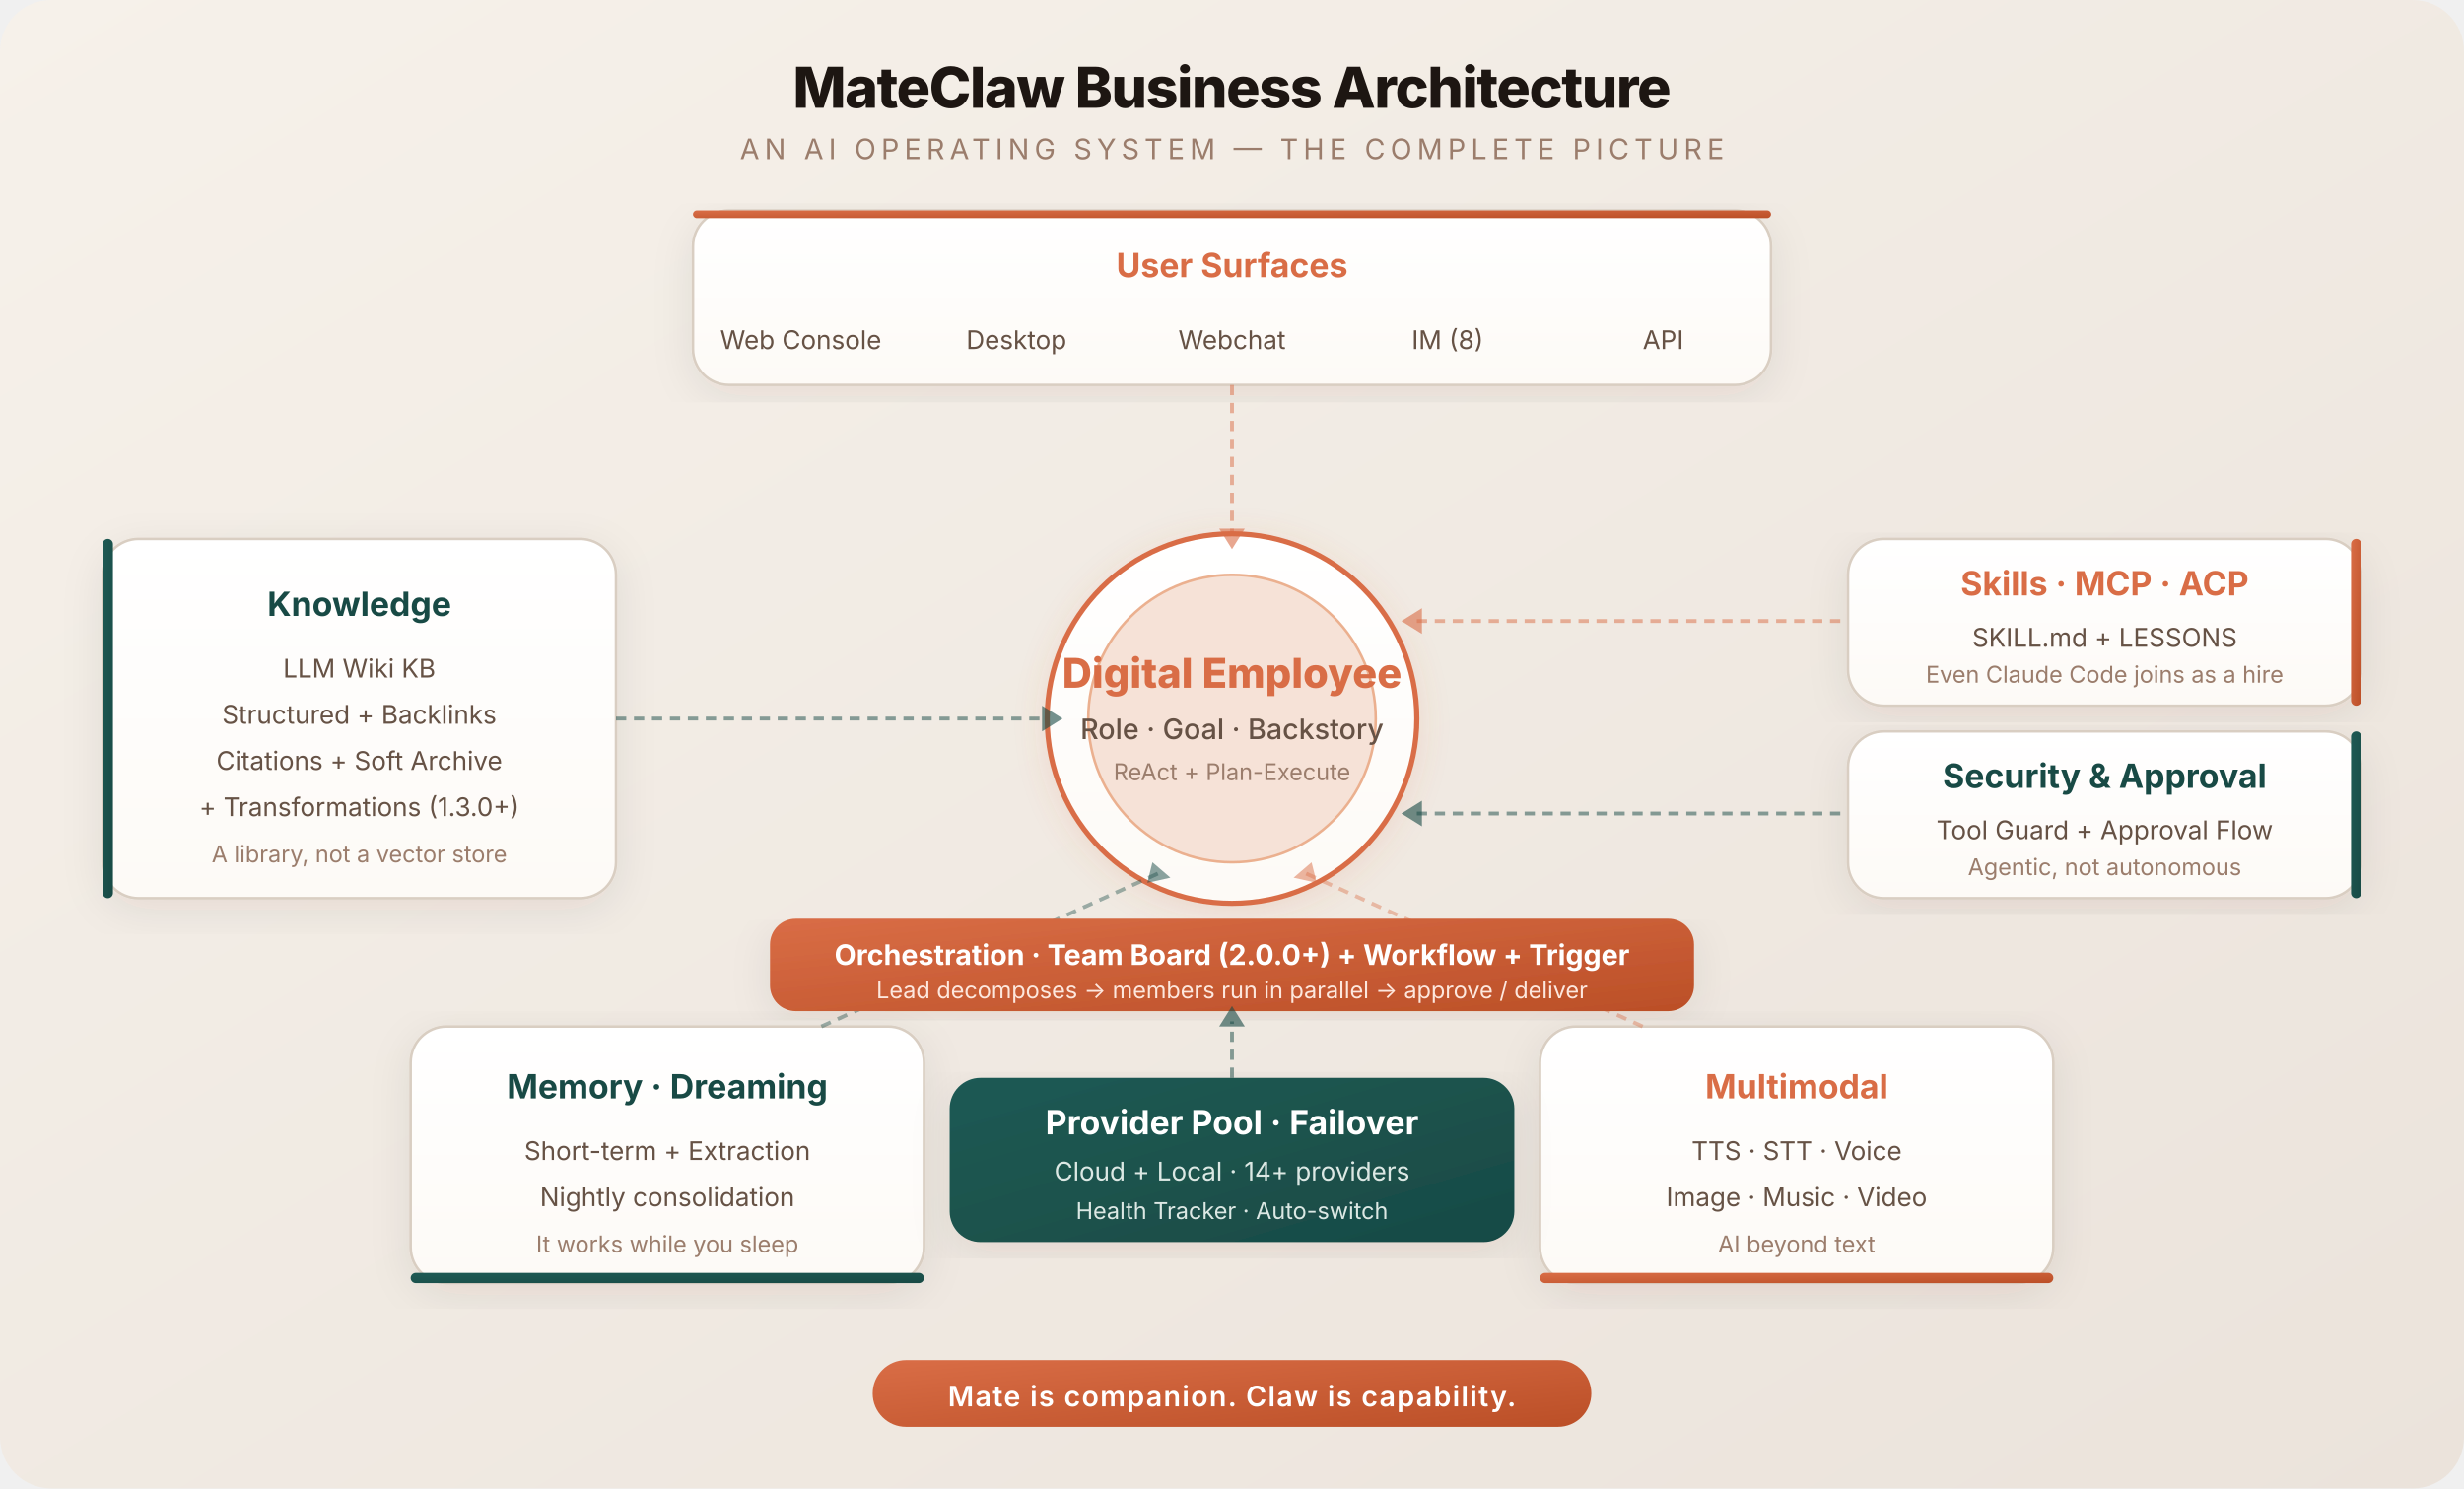
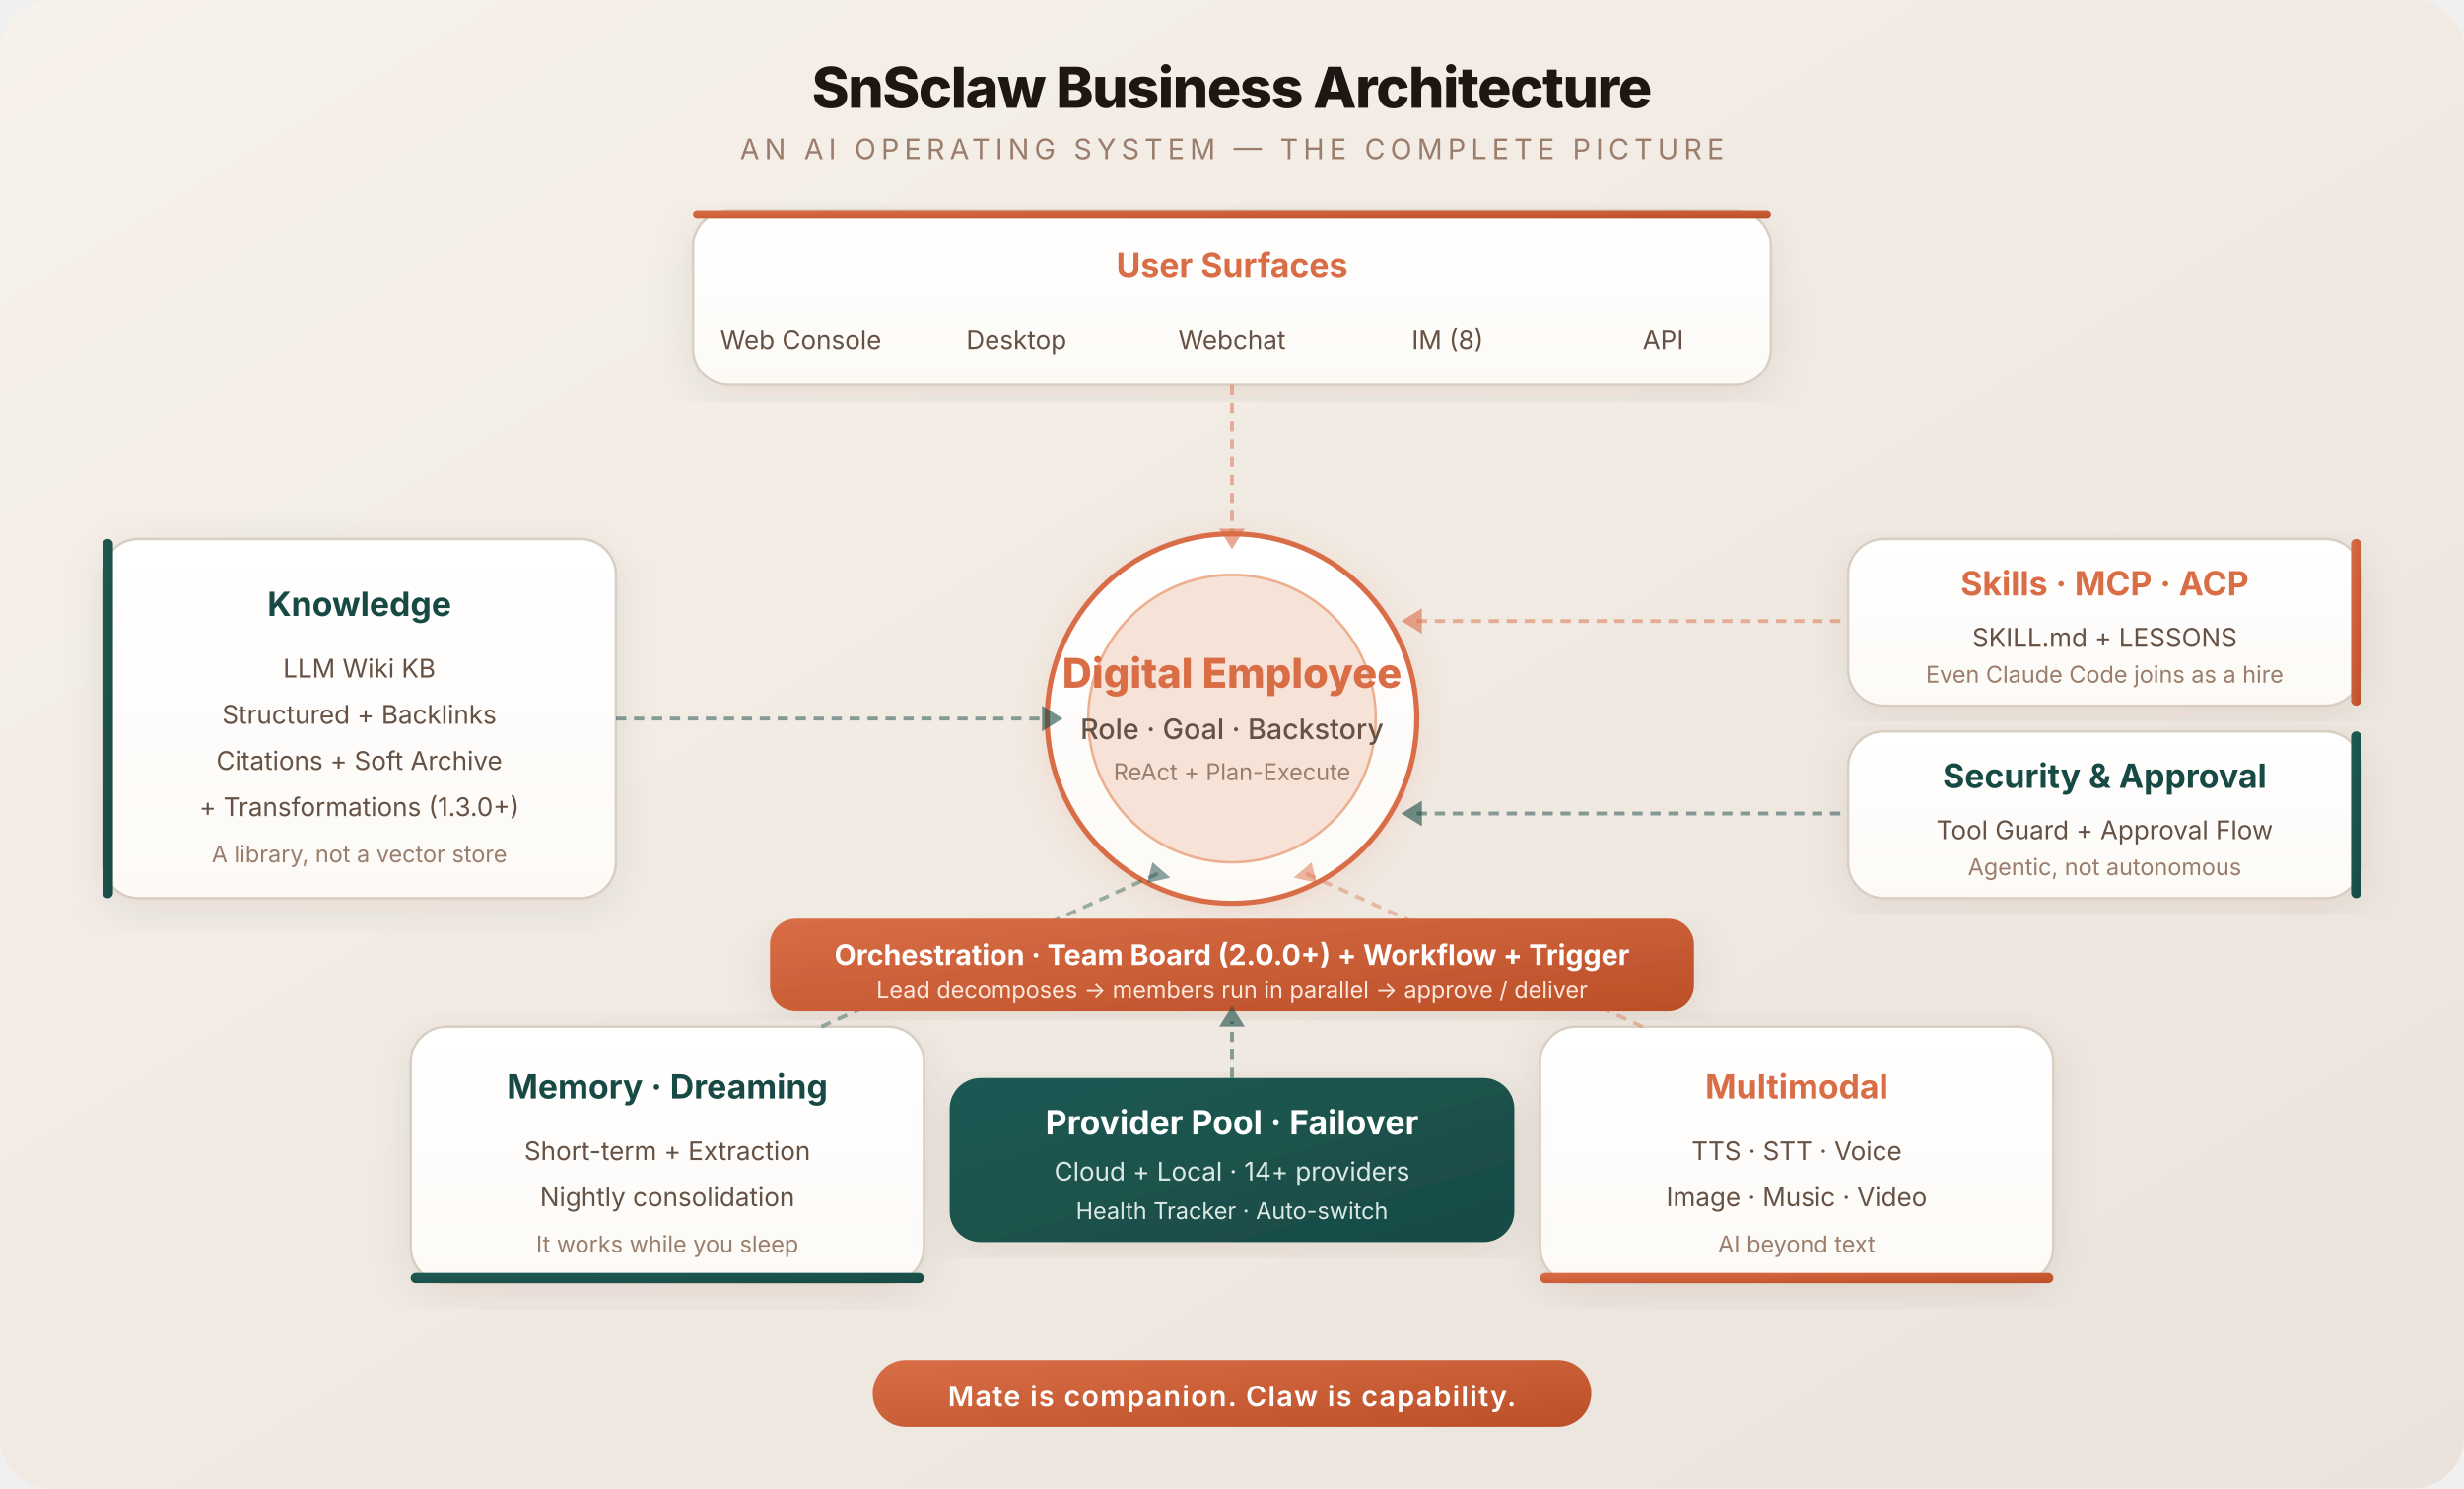
<svg xmlns="http://www.w3.org/2000/svg" viewBox="0 0 960 580" font-family="'Inter','SF Pro Display','Segoe UI',sans-serif">
  <defs>
    <linearGradient id="bg" x1="0" y1="0" x2="1" y2="1">
      <stop offset="0%" stop-color="#f6f1ea" />
      <stop offset="100%" stop-color="#ebe3db" />
    </linearGradient>
    <linearGradient id="primary" x1="0" y1="0" x2="1" y2="1">
      <stop offset="0%" stop-color="#d96d46" />
      <stop offset="100%" stop-color="#bb4f27" />
    </linearGradient>
    <linearGradient id="accent" x1="0" y1="0" x2="1" y2="1">
      <stop offset="0%" stop-color="#1e5a54" />
      <stop offset="100%" stop-color="#184a45" />
    </linearGradient>
    <linearGradient id="warm" x1="0" y1="0" x2="0" y2="1">
      <stop offset="0%" stop-color="#ffffff" />
      <stop offset="100%" stop-color="#fdfaf6" />
    </linearGradient>
    <filter id="shadow">
      <feDropShadow dx="0" dy="4" stdDeviation="8" flood-color="#3a2013" flood-opacity="0.08" />
    </filter>
    <filter id="glow">
      <feDropShadow dx="0" dy="2" stdDeviation="6" flood-color="#d96d46" flood-opacity="0.15" />
    </filter>
  </defs>
  <rect width="960" height="580" rx="20" fill="url(#bg)" />
-   <text x="480" y="42" text-anchor="middle" font-size="22" font-weight="800" fill="#1d1612" letter-spacing="-0.5">MateClaw Business Architecture</text>
+   <text x="480" y="42" text-anchor="middle" font-size="22" font-weight="800" fill="#1d1612" letter-spacing="-0.5">SnSclaw Business Architecture</text>
  <text x="480" y="62" text-anchor="middle" font-size="11" fill="#9b7d6c" letter-spacing="2">AN AI OPERATING SYSTEM — THE COMPLETE PICTURE</text>
  <circle cx="480" cy="280" r="72" fill="url(#warm)" stroke="#d96d46" stroke-width="2" filter="url(#glow)" />
  <circle cx="480" cy="280" r="56" fill="#f6e2d7" stroke="#ebb08f" stroke-width="1" />
  <text x="480" y="268" text-anchor="middle" font-size="16" font-weight="800" fill="#d96d46">Digital Employee</text>
  <text x="480" y="288" text-anchor="middle" font-size="11" font-weight="500" fill="#665245">Role · Goal · Backstory</text>
  <text x="480" y="304" text-anchor="middle" font-size="9" fill="#9b7d6c">ReAct + Plan-Execute</text>
  <rect x="270" y="82" width="420" height="68" rx="14" fill="url(#warm)" stroke="#d9cec2" stroke-width="1" filter="url(#shadow)" />
  <rect x="270" y="82" width="420" height="3" rx="1.5" fill="url(#primary)" />
  <text x="480" y="108" text-anchor="middle" font-size="13" font-weight="700" fill="#d96d46">User Surfaces</text>
  <text x="312" y="136" text-anchor="middle" font-size="10" fill="#665245">Web Console</text>
  <text x="396" y="136" text-anchor="middle" font-size="10" fill="#665245">Desktop</text>
  <text x="480" y="136" text-anchor="middle" font-size="10" fill="#665245">Webchat</text>
  <text x="564" y="136" text-anchor="middle" font-size="10" fill="#665245">IM (8)</text>
  <text x="648" y="136" text-anchor="middle" font-size="10" fill="#665245">API</text>
  <line x1="480" y1="150" x2="480" y2="208" stroke="#d96d46" stroke-width="1.5" stroke-dasharray="4,3" opacity="0.5" />
  <polygon points="475,206 480,214 485,206" fill="#d96d46" opacity="0.6" />
  <rect x="40" y="210" width="200" height="140" rx="14" fill="url(#warm)" stroke="#d9cec2" stroke-width="1" filter="url(#shadow)" />
  <rect x="40" y="210" width="4" height="140" rx="2" fill="url(#accent)" />
  <text x="140" y="240" text-anchor="middle" font-size="13" font-weight="700" fill="#184a45">Knowledge</text>
  <text x="140" y="264" text-anchor="middle" font-size="10" fill="#665245">LLM Wiki KB</text>
  <text x="140" y="282" text-anchor="middle" font-size="10" fill="#665245">Structured + Backlinks</text>
  <text x="140" y="300" text-anchor="middle" font-size="10" fill="#665245">Citations + Soft Archive</text>
  <text x="140" y="318" text-anchor="middle" font-size="10" fill="#665245">+ Transformations (1.3.0+)</text>
  <text x="140" y="336" text-anchor="middle" font-size="9" fill="#9b7d6c">A library, not a vector store</text>
  <line x1="240" y1="280" x2="408" y2="280" stroke="#184a45" stroke-width="1.5" stroke-dasharray="4,3" opacity="0.5" />
  <polygon points="406,275 414,280 406,285" fill="#184a45" opacity="0.6" />
  <rect x="720" y="210" width="200" height="65" rx="14" fill="url(#warm)" stroke="#d9cec2" stroke-width="1" filter="url(#shadow)" />
  <rect x="916" y="210" width="4" height="65" rx="2" fill="url(#primary)" />
  <text x="820" y="232" text-anchor="middle" font-size="13" font-weight="700" fill="#d96d46">Skills · MCP · ACP</text>
  <text x="820" y="252" text-anchor="middle" font-size="10" fill="#665245">SKILL.md + LESSONS</text>
  <text x="820" y="266" text-anchor="middle" font-size="9" fill="#9b7d6c">Even Claude Code joins as a hire</text>
  <line x1="552" y1="242" x2="720" y2="242" stroke="#d96d46" stroke-width="1.5" stroke-dasharray="4,3" opacity="0.5" />
  <polygon points="554,237 546,242 554,247" fill="#d96d46" opacity="0.6" />
  <rect x="720" y="285" width="200" height="65" rx="14" fill="url(#warm)" stroke="#d9cec2" stroke-width="1" filter="url(#shadow)" />
  <rect x="916" y="285" width="4" height="65" rx="2" fill="url(#accent)" />
  <text x="820" y="307" text-anchor="middle" font-size="13" font-weight="700" fill="#184a45">Security &amp; Approval</text>
  <text x="820" y="327" text-anchor="middle" font-size="10" fill="#665245">Tool Guard + Approval Flow</text>
  <text x="820" y="341" text-anchor="middle" font-size="9" fill="#9b7d6c">Agentic, not autonomous</text>
  <line x1="552" y1="317" x2="720" y2="317" stroke="#184a45" stroke-width="1.5" stroke-dasharray="4,3" opacity="0.5" />
  <polygon points="554,312 546,317 554,322" fill="#184a45" opacity="0.6" />
  <rect x="160" y="400" width="200" height="100" rx="14" fill="url(#warm)" stroke="#d9cec2" stroke-width="1" filter="url(#shadow)" />
  <rect x="160" y="496" width="200" height="4" rx="2" fill="url(#accent)" />
  <text x="260" y="428" text-anchor="middle" font-size="13" font-weight="700" fill="#184a45">Memory · Dreaming</text>
  <text x="260" y="452" text-anchor="middle" font-size="10" fill="#665245">Short-term + Extraction</text>
  <text x="260" y="470" text-anchor="middle" font-size="10" fill="#665245">Nightly consolidation</text>
  <text x="260" y="488" text-anchor="middle" font-size="9" fill="#9b7d6c">It works while you sleep</text>
  <line x1="320" y1="400" x2="452" y2="340" stroke="#184a45" stroke-width="1.5" stroke-dasharray="4,3" opacity="0.4" />
  <polygon points="449,336 456,342 447,344" fill="#184a45" opacity="0.5" />
  <rect x="600" y="400" width="200" height="100" rx="14" fill="url(#warm)" stroke="#d9cec2" stroke-width="1" filter="url(#shadow)" />
  <rect x="600" y="496" width="200" height="4" rx="2" fill="url(#primary)" />
  <text x="700" y="428" text-anchor="middle" font-size="13" font-weight="700" fill="#d96d46">Multimodal</text>
  <text x="700" y="452" text-anchor="middle" font-size="10" fill="#665245">TTS · STT · Voice</text>
  <text x="700" y="470" text-anchor="middle" font-size="10" fill="#665245">Image · Music · Video</text>
  <text x="700" y="488" text-anchor="middle" font-size="9" fill="#9b7d6c">AI beyond text</text>
  <line x1="640" y1="400" x2="508" y2="340" stroke="#d96d46" stroke-width="1.5" stroke-dasharray="4,3" opacity="0.4" />
  <polygon points="513,344 504,342 511,336" fill="#d96d46" opacity="0.5" />
  <rect x="300" y="358" width="360" height="36" rx="10" fill="url(#primary)" filter="url(#shadow)" />
  <text x="480" y="376" text-anchor="middle" font-size="11" font-weight="700" fill="#ffffff">Orchestration · Team Board (2.0.0+) + Workflow + Trigger</text>
  <text x="480" y="389" text-anchor="middle" font-size="9" fill="#fde7dd">Lead decomposes → members run in parallel → approve / deliver</text>
  <rect x="370" y="420" width="220" height="64" rx="12" fill="url(#accent)" filter="url(#shadow)" />
  <text x="480" y="442" text-anchor="middle" font-size="13" font-weight="700" fill="#ffffff">Provider Pool · Failover</text>
  <text x="480" y="460" text-anchor="middle" font-size="10" fill="#dce8e4">Cloud + Local · 14+ providers</text>
  <text x="480" y="475" text-anchor="middle" font-size="9" fill="#dce8e4">Health Tracker · Auto-switch</text>
  <line x1="480" y1="420" x2="480" y2="398" stroke="#184a45" stroke-width="1.5" stroke-dasharray="4,3" opacity="0.5" />
  <polygon points="475,400 480,392 485,400" fill="#184a45" opacity="0.6" />
  <rect x="340" y="530" width="280" height="26" rx="13" fill="url(#primary)" />
  <text x="480" y="548" text-anchor="middle" font-size="11" font-weight="600" fill="#fff" letter-spacing="0.5">Mate is companion. Claw is capability.</text>
</svg>
